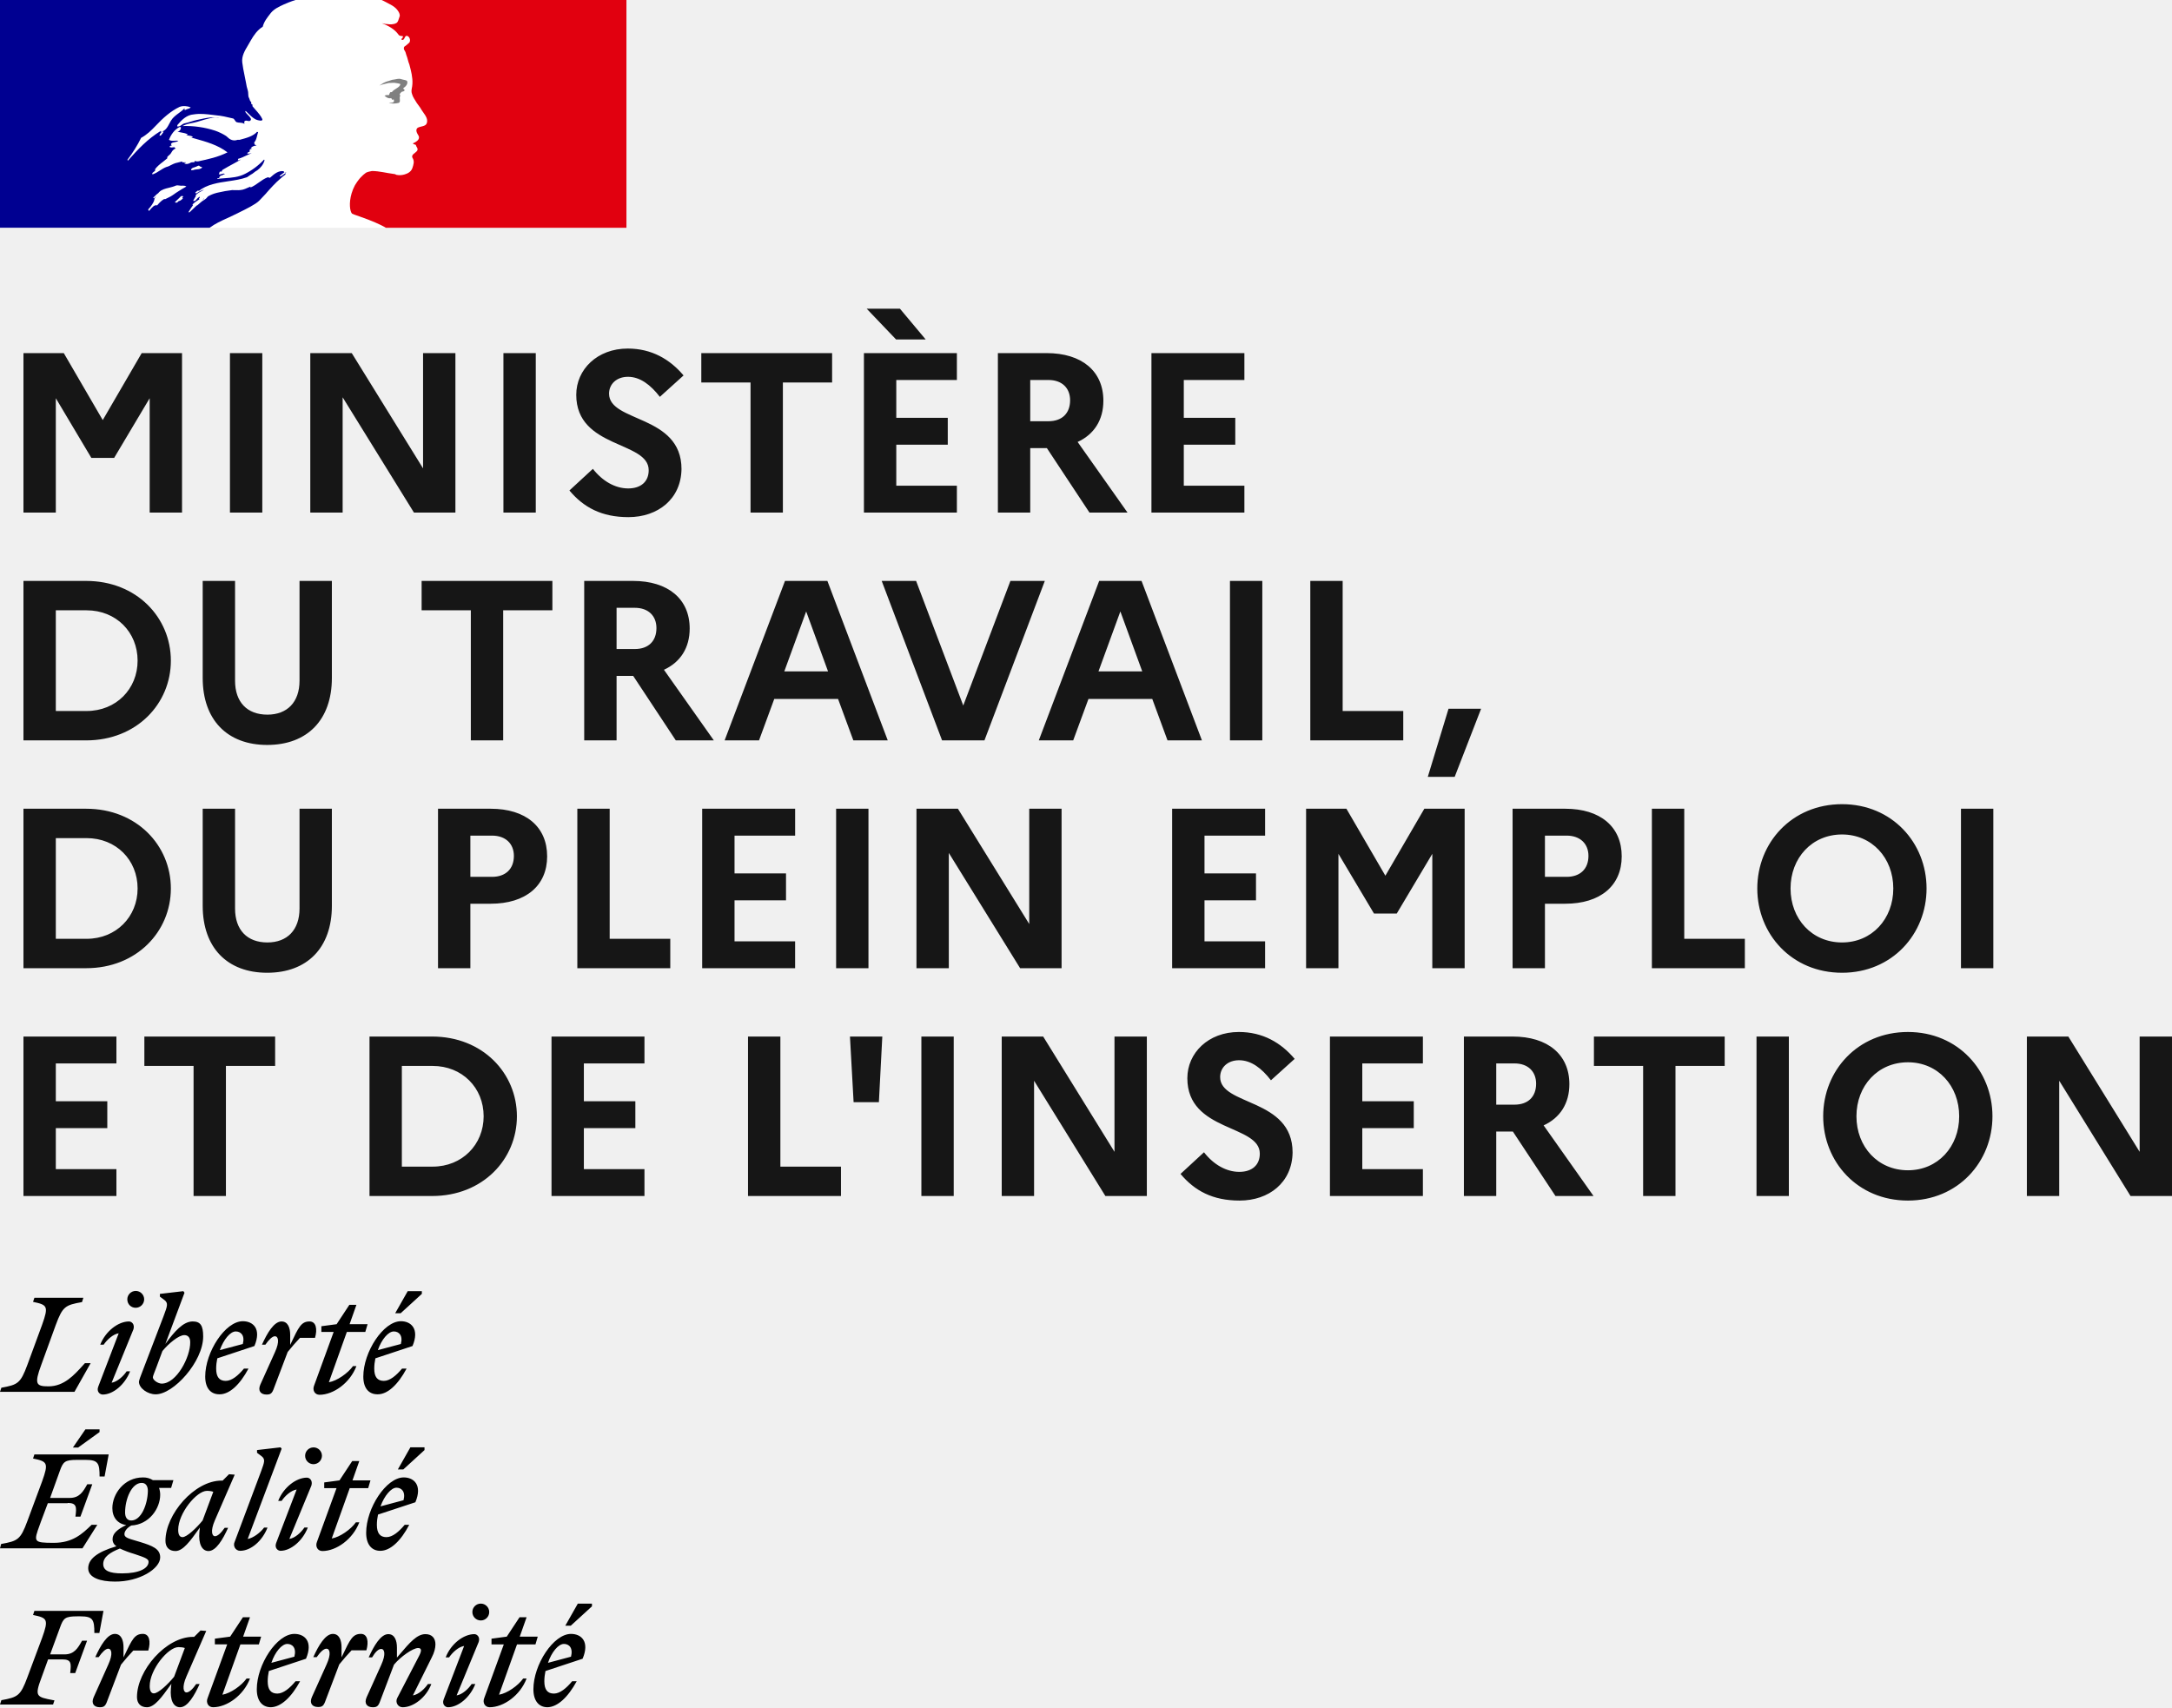
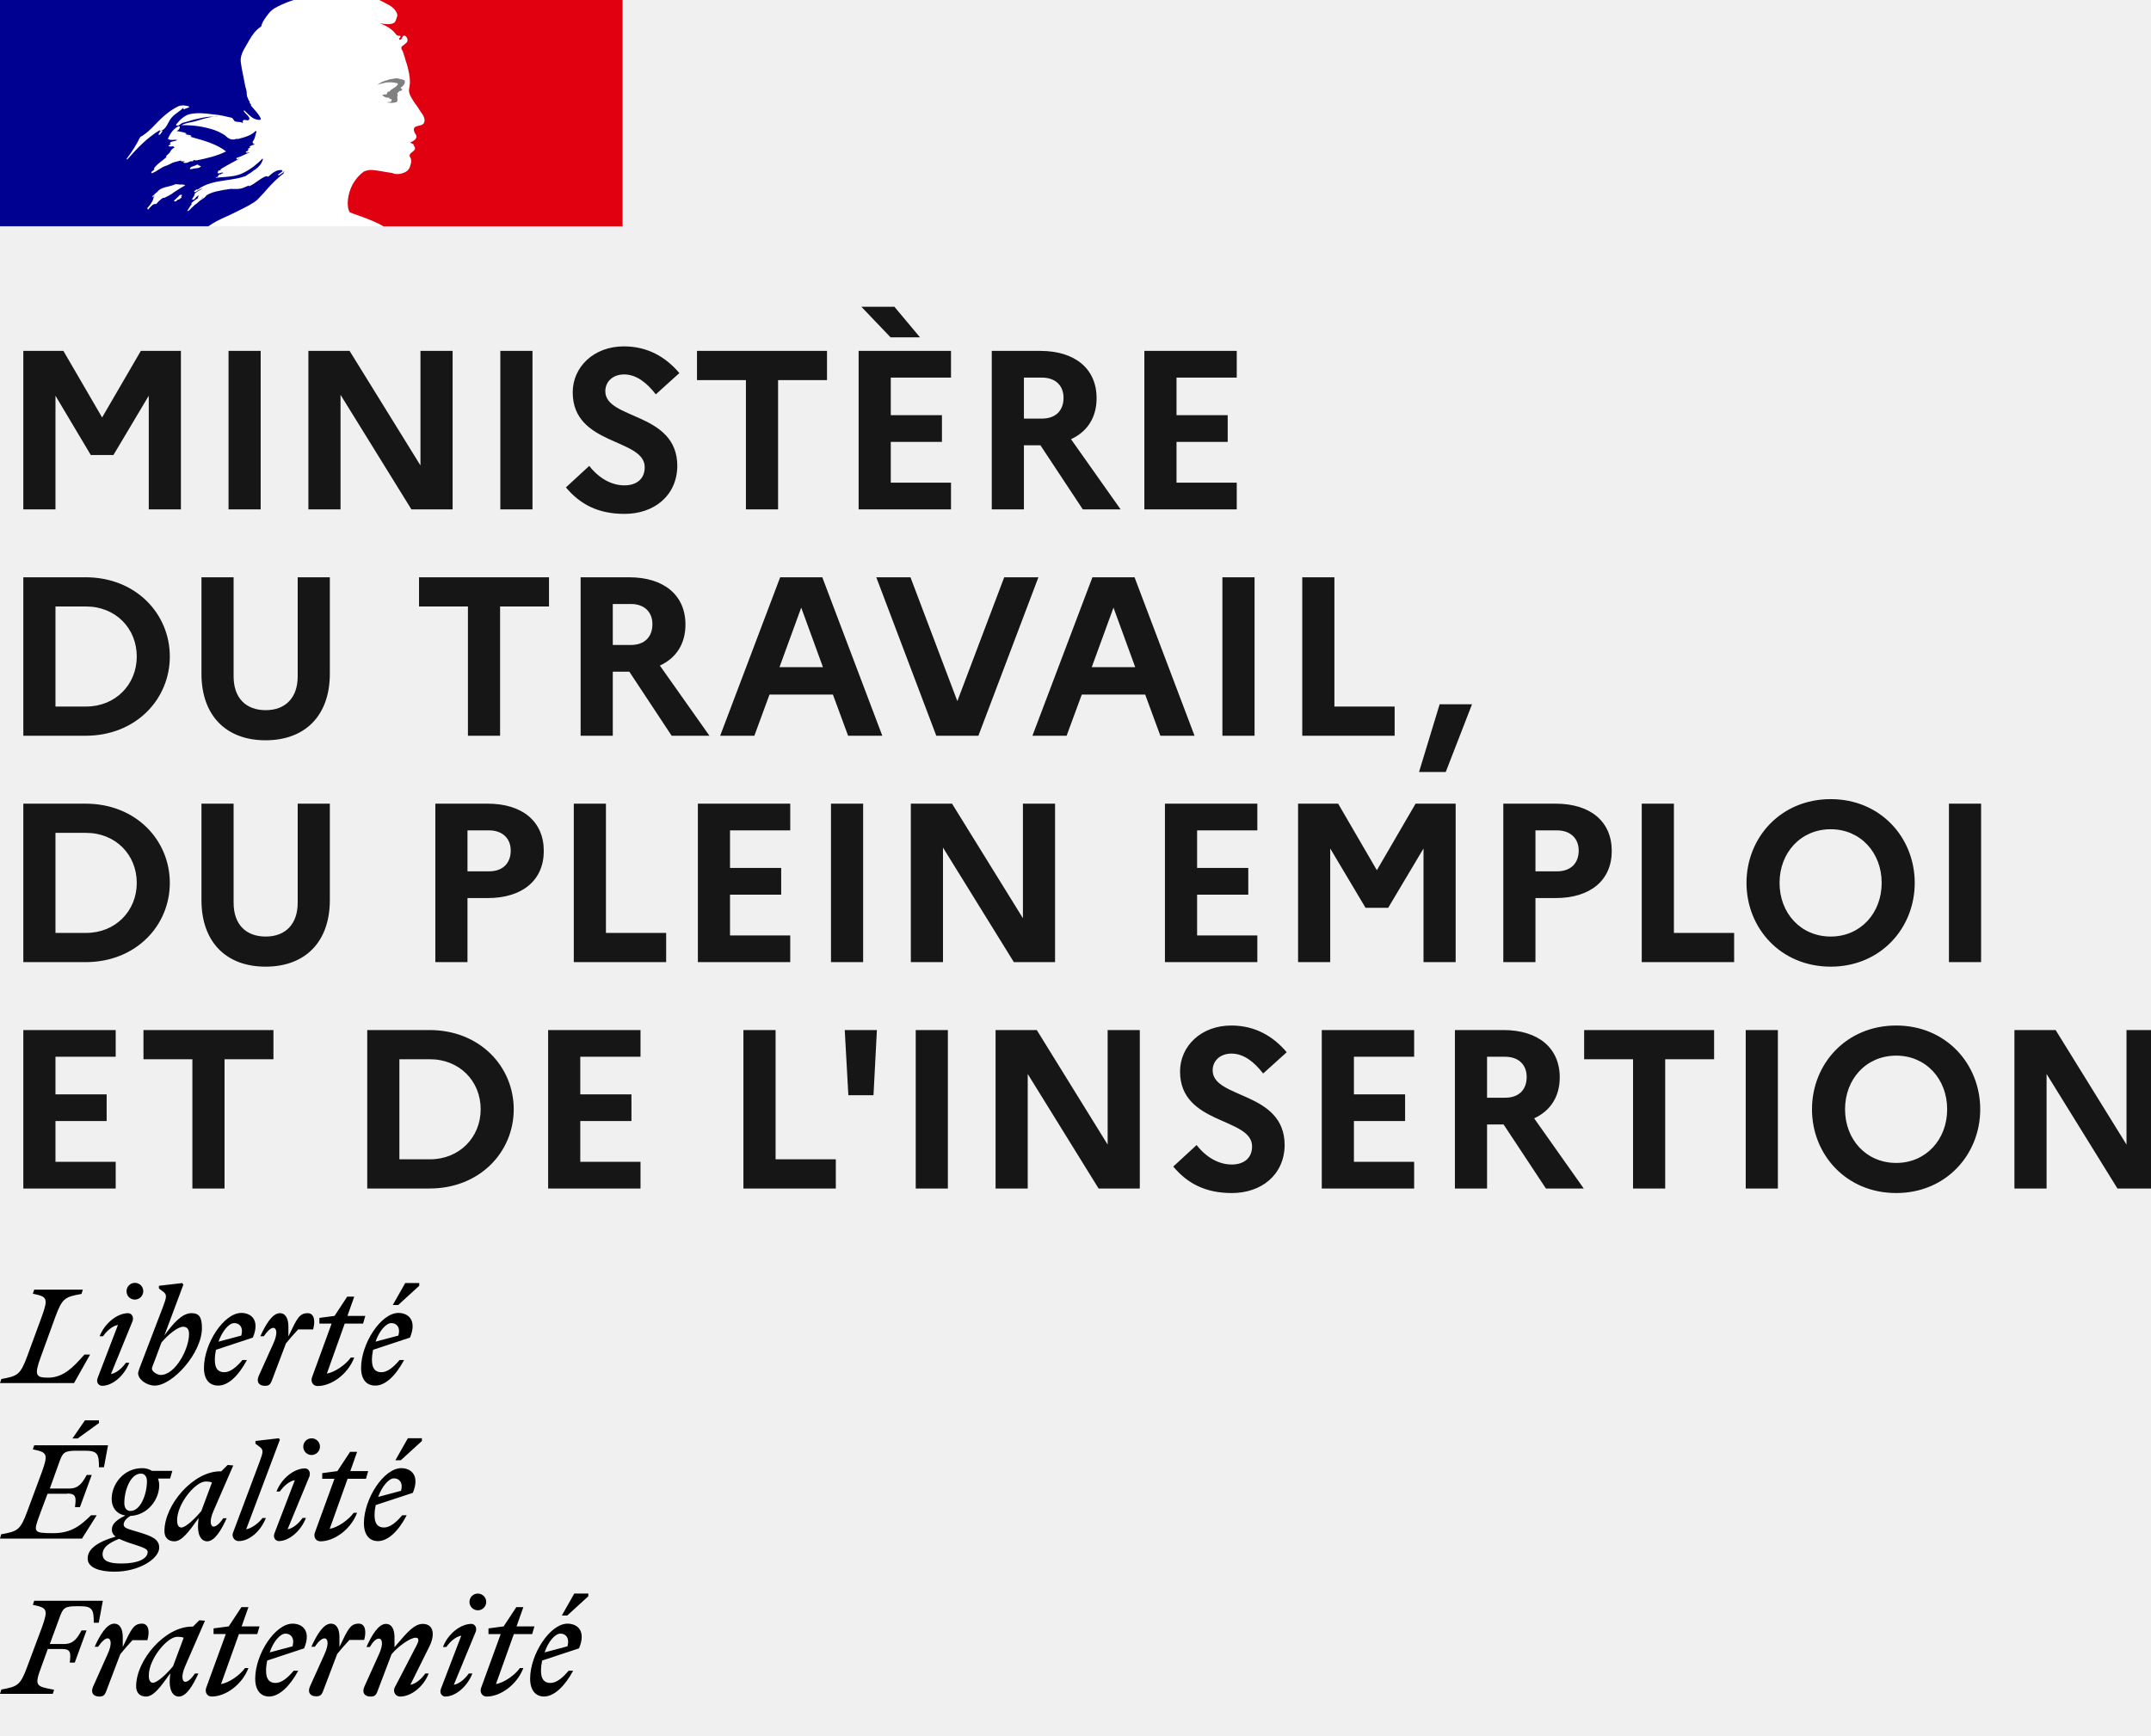
- <svg xmlns="http://www.w3.org/2000/svg" fill="none">
+ <svg xmlns="http://www.w3.org/2000/svg" width="114" height="92" fill="none">
  <path fill="#fff" d="M0 0h33v12H0z" />
  <path d="M10.656 10.55c.004 0 .008-.006.008-.006a.486.486 0 0 0 .092-.088c-.004 0-.008 0-.012-.006a1.79 1.79 0 0 0-.088.1Zm4.414-1.487-.07.06c.04-.01.07-.02.07-.06Z" fill="#000091" />
  <path fill-rule="evenodd" clip-rule="evenodd" d="M13.643 10.582c.127-.129.255-.265.383-.405h-.004c.24-.273.473-.534.752-.772.085-.078.166-.144.244-.199.011-.011.017-.028.023-.045.005-.017.011-.034.023-.044-.055.02-.099.054-.143.088-.046.034-.092.07-.151.091-.023 0-.047-.023-.023-.047.08-.058.162-.12.24-.183h-.016c-.023 0-.023-.023-.023-.047-.288-.045-.51.152-.708.328l-.013.011c-.03.016-.06 0-.082-.012a.076.076 0 0 0-.03-.011c-.175.059-.326.167-.479.276-.14.1-.281.202-.443.266V9.83a1.757 1.757 0 0 0-.163.068c-.08.036-.16.073-.243.092-.152.035-.293.03-.429.026a3.98 3.98 0 0 0-.133-.003 6.535 6.535 0 0 0-.738.13l-.08.018a.06.06 0 0 1-.011.004 1.69 1.69 0 0 0-.43.175l-.016.008-.015.02a.524.524 0 0 1-.17.156 1.257 1.257 0 0 0-.264.198c-.036.032-.072.064-.108.094a.06.06 0 0 1-.035.011c-.12.117-.24.234-.364.347-.008.008-.043.012-.07.008 0 0 .004 0 .004-.004l.011-.024.059-.093.033-.053c.01-.017.02-.035.032-.052.031-.047.063-.094.097-.137.008-.011.008-.023 0-.03a.044.044 0 0 0-.03-.012c.112-.11.243-.203.379-.285v-.004c-.016.004-.039-.008-.027-.023.011-.014.02-.03.03-.046l.008-.017c.003-.003.003-.006.004-.01l.004-.009-.008-.01c-.002-.003-.005-.005-.007-.01l-.024.016a.403.403 0 0 0-.13.114c-.036.045-.073.093-.129.093-.004 0-.023 0-.035-.004-.011 0-.02-.004-.023-.008v-.004h.004s.004-.004.004-.008c0 0 0-.004.004-.004a.102.102 0 0 1 .005-.01.083.083 0 0 0 .006-.01.08.08 0 0 1 .006-.009l.006-.01a.019.019 0 0 0 .004-.007c0-.003.002-.006.003-.008l.005-.008.011-.023.006-.01a.071.071 0 0 0 .006-.01.215.215 0 0 0 .015-.025l.016-.026c.004-.007.007-.015.015-.023l.012-.021.011-.022c.012-.02 0-.035-.015-.039a.522.522 0 0 1 .155-.136h-.008c.053-.027.109-.058.163-.09l.097-.054a.15.15 0 0 1 .038-.031 1.39 1.39 0 0 0-.356.179s-.031.012-.039.02c0 0-.023.007-.054-.02-.004-.004-.004-.008-.004-.016a.186.186 0 0 1 .071-.064.37.37 0 0 0 .065-.049c.023 0 .042 0 .042.024.446-.35.997-.431 1.548-.512.34-.05.68-.1.997-.213l.1-.068.102-.068a.708.708 0 0 0 .16-.107.96.96 0 0 1 .177-.12c.178-.136.313-.292.383-.521 0-.024-.023-.047-.023-.047a3.563 3.563 0 0 1-.992.748c-.343.181-.711.208-1.076.235-.137.01-.273.02-.407.038.023-.047.07-.047.112-.047 0-.055.026-.08.06-.11l.03-.027h.065c.012 0 .017-.011.023-.023.006-.012.012-.023.023-.023.047 0 .113-.024.09-.024-.036-.045-.088-.027-.145-.007-.054.019-.114.04-.17.007.021-.022.027-.05.033-.074.006-.026.012-.05.034-.062h.089c0-.047.046-.09.046-.09.202-.121.397-.227.589-.331.128-.07.254-.138.38-.21a.166.166 0 0 0-.07.02c-.035.017-.068.032-.109.003.024 0 .024-.016.024-.033 0-.016 0-.033.023-.033.145-.039.274-.102.407-.166.093-.045.188-.091.29-.13a.305.305 0 0 0-.086.016c-.053.015-.103.03-.162-.016.016-.008.028-.018.04-.027.025-.02.05-.04.096-.04v-.066c0-.023.023-.023.046-.023-.023 0-.046-.023-.046-.023.012-.025.036-.03.063-.036.024-.005.05-.01.072-.03-.023 0-.066 0-.066-.024.066-.09.179-.113.291-.136-.012-.024-.034-.024-.053-.024-.02 0-.036 0-.036-.023s.023-.023.046-.023h-.046c-.036-.019-.03-.052-.026-.074l.003-.016c.09-.107.12-.234.15-.36.015-.061.03-.123.051-.182-.023 0-.046 0-.046-.023-.218.242-.563.333-.891.42l-.031.009h-.113a.444.444 0 0 1-.383-.024.61.61 0 0 1-.133-.1 1.133 1.133 0 0 0-.092-.079 2.775 2.775 0 0 0-.561-.273 5.043 5.043 0 0 0-1.732-.25c.163-.089.337-.125.513-.16.09-.02.182-.038.273-.065l.172-.052c.32-.098.633-.194.975-.174a.377.377 0 0 0-.155-.005.606.606 0 0 1-.07.005c-.259-.02-.52.038-.793.098l-.175.038c-.107.023-.208.055-.31.087-.112.035-.225.07-.345.093a.509.509 0 0 0-.134.078c-.065.048-.128.093-.226.081v-.07c.225-.273.496-.541.856-.565.348-.056.677-.016 1.02.026l.173.021c.281.023.544.085.827.153l.03.007c.061 0 .096.054.13.107.027.043.054.085.094.095.055.02.11.023.165.026.08.006.161.01.242.064a.272.272 0 0 0-.006-.046c-.005-.03-.01-.06.006-.09.05-.05.107-.037.163-.024.044.01.088.02.127 0 .123-.076.008-.193-.107-.31-.056-.057-.112-.113-.14-.165 0-.024.022-.047.022-.047.051.046.099.093.146.14.117.117.232.231.393.312.112.047.383.113.337-.023-.08-.177-.216-.33-.353-.485a5.375 5.375 0 0 1-.166-.193v-.09c-.036 0-.044-.013-.055-.03a.14.14 0 0 0-.011-.017v-.09c-.057-.029-.07-.076-.082-.124-.008-.027-.015-.054-.03-.078-.04-.063-.042-.14-.045-.22a.657.657 0 0 0-.025-.189 2.315 2.315 0 0 1-.09-.386 9.584 9.584 0 0 0-.08-.403c-.047-.23-.093-.452-.12-.684-.036-.33.13-.61.301-.896.05-.084.102-.17.148-.257.159-.273.337-.541.631-.725.064-.266.24-.487.413-.707l.013-.017c.172-.214.459-.345.67-.441L14.96.23c.313-.14.596-.23.6-.23H0v11.996h11.04c.295-.214.588-.35.938-.51a17.12 17.12 0 0 0 .658-.315c.315-.155.817-.402 1.007-.59ZM10.14 8.963c-.044.005-.09.01-.073-.026.016-.079.097-.102.176-.125a.587.587 0 0 0 .095-.034l.013-.007.009-.005c.043-.023.097-.051.136-.035.027.038.06.048.092.057a.158.158 0 0 1 .067.033c-.084.084-.181.092-.28.1-.066.006-.133.012-.196.04a.43.43 0 0 0-.04.002Zm-3.427-.548c0 .024.023.047.023.047.542-.612 1.034-1.134 1.731-1.566.019-.008.012.002.003.015-.014.02-.033.046.02.032.231-.053.335-.25.436-.443.026-.05.052-.1.08-.146.106-.172.256-.282.407-.393.11-.08.22-.16.313-.265 0 .023 0 .047-.023.07.023.023.046.023.07.023a.368.368 0 0 1 .128-.055c.054-.016.106-.03.143-.08-.178-.071-.407-.094-.585-.024-.473.226-.875.588-1.259.997-.232.246-.472.475-.767.635a6.926 6.926 0 0 1-.72 1.153Zm1.89-1.449a.18.18 0 0 1-.035.05.151.151 0 0 0-.03.04.181.181 0 0 1-.09.09c-.022 0-.046 0-.046-.024.024-.09.09-.179.178-.202.024.004.024.027.024.046Zm.991 3.46a.29.29 0 0 0 .054-.066c.02-.047-.1-.035-.12-.023a.256.256 0 0 0-.042.045l-.004.005a.645.645 0 0 1-.054.054l-.039.036a3.23 3.23 0 0 1-.166.16c-.039.035.085.05.112.027a.778.778 0 0 0 .085-.078c.01 0 .02-.002.028-.003h.007c.064-.022.112-.067.158-.11l.012-.012c.016-.015-.004-.03-.03-.035Zm-.35-.253h-.001v.004a5.552 5.552 0 0 0-.071.05c-.06.042-.12.085-.185.121a2.97 2.97 0 0 1-.188.095 5.488 5.488 0 0 0-.11.053s0-.004-.004-.004c-.008-.011-.023-.015-.039-.007a1 1 0 0 0-.225.175.118.118 0 0 0-.03.031l-.035.035v.004a.58.58 0 0 0-.05.055.121.121 0 0 0-.01.012c-.007.007-.012.014-.022.019-.015.008-.054.008-.05-.016v-.004a.18.18 0 0 1-.039.02l-.017.01a.153.153 0 0 0-.018.01c-.004-.005-.011-.005-.015-.005s-.012 0-.016.004l-.027.023a1.514 1.514 0 0 0-.186.188s0 .004-.004.004c0 .002 0 .002-.002.003l-.002.004-.007.008a.021.021 0 0 0-.003.004c-.002.002-.003.004-.005.004l-.004.004a.081.081 0 0 1-.015.023.03.03 0 0 1-.02.008c-.004-.004-.008-.008-.008-.012l-.003-.005a.02.02 0 0 0-.004-.006l-.01-.018a.16.16 0 0 0-.01-.018v-.003c0-.002 0-.004-.002-.006a.014.014 0 0 1-.002-.006l.07-.082.004-.004a.164.164 0 0 0 .012-.013l.011-.014a.411.411 0 0 1 .02-.023l.02-.024.005-.01a2.06 2.06 0 0 0 .076-.107v-.004c.003-.003.007-.007.007-.015a.317.317 0 0 0 .031-.047l.023-.047v-.004l.004-.003.002-.004.002-.004.012-.027a.68.68 0 0 0 .011-.028v-.004l.004-.015a.053.053 0 0 0 .004-.012.056.056 0 0 1 .004-.012v-.004a.114.114 0 0 0 .004-.017.115.115 0 0 1 .004-.018c0-.004 0-.011-.004-.015a.648.648 0 0 1 .089-.121.013.013 0 0 0-.006.002.025.025 0 0 1-.003.002h-.003a.295.295 0 0 0-.047.04c-.012.012-.024.024-.038.034-.023.02-.07-.012-.039-.035a.458.458 0 0 0 .05-.047s0-.004.005-.004l.045-.046a.529.529 0 0 1 .07-.067 1.095 1.095 0 0 0 .082-.062c.016-.02.031-.039.05-.059 0 0 .004 0 .004-.003.133-.13.32-.175.511-.221.12-.03.242-.06.353-.11.063-.027.133-.016.202-.006a.446.446 0 0 0 .158.005c.066 0 .136 0 .202.047-.153.082-.3.175-.444.267l-.126.08h-.002Zm.484-1.588c-.018.002-.03.004-.02.014.066.066.202.043.295-.008.066-.047.135-.047.224-.047.024 0 .024-.043.024-.066.065.023.112.023.178.023.538-.113 1.057-.226 1.553-.475-.502-.388-1.12-.56-1.726-.73l-.3-.084c.022 0 .044.007.066.014.044.015.089.03.136-.014-.062-.05-.13-.059-.198-.068a.419.419 0 0 1-.163-.045c.006 0 .012 0 .019.002.023.005.052.01.07-.026-.117-.059-.235-.079-.354-.1-.06-.01-.122-.02-.184-.036a.222.222 0 0 0 .182-.226c0-.023-.046-.023-.07-.023-.267.136-.449.385-.561.677.101.06.21.053.317.046a.862.862 0 0 1 .178.001c-.05.048-.124.062-.194.074l-.077.016c-.07.015-.135.066-.112.113.016.02.031.027.05.031a.322.322 0 0 0-.14.082c.065.05.13.04.195.03a.53.53 0 0 1 .077-.007c0 .028.019.038.038.048.01.005.02.01.028.018a.405.405 0 0 0-.225.203.417.417 0 0 1-.13.155c-.034.03-.068.058-.094.094v.07a4.2 4.2 0 0 1-.228.184c-.156.12-.307.237-.427.405.023 0 .023.023.023.047-.021.032-.052.054-.08.076-.034.024-.066.048-.079.083 0 .024 0 .047.024.047.142-.047.265-.126.385-.204.11-.07.217-.139.335-.182.096-.023.18-.067.262-.11.07-.035.138-.07.21-.092.057-.012.119-.029.18-.045.063-.017.125-.033.18-.045 0 .024 0 .047.024.047h.178c-.01.026-.045.03-.069.033Z" fill="#000091" />
  <path d="M33 0H20.097s.023.004.12.055c.106.054.242.128.324.171.168.086.328.195.433.363.047.066.113.203.07.293-.046.113-.07.296-.183.34-.136.07-.316.07-.476.046-.09 0-.18-.024-.273-.047.34.137.66.297.886.613.023.046.113.066.203.066.023 0 .023.047.023.066-.047.047-.09.07-.066.137h.066c.113-.047.09-.273.25-.203.113.066.16.226.09.34-.09.089-.18.16-.274.226a.191.191 0 0 0 0 .16c.067.09.09.179.113.273.07.16.09.339.16.499.09.34.18.679.16 1.022 0 .18-.09.34-.023.523.047.18.16.316.25.476.09.136.179.226.25.363.136.226.385.452.272.725-.066.16-.316.137-.476.226-.136.114-.023.297.047.41.113.203-.136.34-.296.41.047.07.136.046.16.09.023.113.136.179.066.296-.09.136-.363.203-.226.41.09.16.03.335-.024.499-.066.203-.25.292-.41.34a.894.894 0 0 1-.428.023c-.047-.024-.09-.047-.137-.047-.386-.047-.772-.156-1.155-.156-.113.023-.226.043-.316.09a1.83 1.83 0 0 0-.273.241l-.003.004c-.016.02-.036.035-.051.055-.008.012-.02.023-.027.035-.008.008-.012.016-.02.023a2.385 2.385 0 0 0-.191.277c-.004.012-.012.02-.02.032a2.242 2.242 0 0 0-.171.417c-.156.519-.086.964.023 1.073.031.031.75.253 1.248.476.234.105.398.183.535.269h12.67V0H33Z" fill="#E1000F" />
  <path d="M20.863 4.375c.09.023.226.023.226.07-.047.18-.315.226-.451.409h-.07c-.067.047-.047.16-.113.16-.066-.024-.136 0-.203.023.09.09.203.16.339.136.023 0 .066.047.066.09 0 0 .023 0 .047-.023.023 0 .046 0 .046.023v.09c-.066.09-.183.046-.272.066a.985.985 0 0 0 .521 0c.137-.047 0-.273.09-.386-.047 0 0-.07-.047-.07.047-.047.09-.113.136-.136.047 0 .113-.024.136-.07 0-.047-.09-.067-.07-.113.137-.09.25-.226.203-.363-.024-.07-.203-.07-.315-.113-.113-.043-.25 0-.386.024-.112 0-.225.07-.338.09-.16.046-.296.136-.428.225.16-.066.315-.09.498-.136.136.004.249-.027.385.004" fill="gray" />
  <path d="M1.236 27H2.94v-6.024l1.872 3.144h1.2l1.872-3.144V27h1.704v-8.4H7.464l-2.052 3.528L3.36 18.6H1.236V27Zm10.876 0h1.704v-8.4h-1.704V27Zm4.232 0h1.704v-6.072L21.804 27h2.184v-8.4h-1.704v6.072L18.528 18.6h-2.184V27Zm10.173 0h1.704v-8.4h-1.704V27Zm3.476-1.164c.744.888 1.692 1.404 3.108 1.404 1.548 0 2.772-.948 2.796-2.532 0-2.88-3.816-2.448-3.816-3.972 0-.504.396-.888.996-.888.636 0 1.188.42 1.68 1.056l1.248-1.128c-.72-.852-1.68-1.416-2.94-1.416-1.608 0-2.712 1.104-2.712 2.436 0 2.844 3.816 2.424 3.816 3.972 0 .6-.408.96-1.08.96-.684 0-1.356-.384-1.86-1.032l-1.236 1.14Zm6.948-5.688h2.592V27h1.704v-6.852h2.593V18.6h-6.89v1.548Zm10.257-2.268h1.56l-1.356-1.62H45.65l1.548 1.62ZM45.506 27h4.896v-1.416H47.21v-2.16h2.712v-1.416H47.21v-1.992h3.192V18.6h-4.896V27Zm7.056 0h1.704v-3.396h.876L57.386 27h2.004l-2.628-3.72c.864-.396 1.356-1.152 1.356-2.172 0-1.56-1.14-2.508-2.988-2.508h-2.568V27Zm2.664-6.984c.72 0 1.14.432 1.14 1.068 0 .684-.42 1.104-1.14 1.104h-.96v-2.172h.96ZM60.65 27h4.896v-1.416h-3.192v-2.16h2.712v-1.416h-2.712v-1.992h3.192V18.6H60.65V27ZM1.236 39h3.3C7.2 39 9 37.068 9 34.8c0-2.268-1.8-4.2-4.464-4.2h-3.3V39Zm3.324-6.852c1.56 0 2.688 1.152 2.688 2.652 0 1.488-1.128 2.652-2.688 2.652H2.94v-5.304h1.62Zm11.217 3.708c0 1.128-.648 1.788-1.692 1.788-1.068 0-1.704-.66-1.704-1.788V30.6h-1.704v5.112c0 2.208 1.296 3.528 3.396 3.528 2.112 0 3.408-1.32 3.408-3.528V30.6h-1.704v5.256Zm6.431-3.708H24.8V39h1.704v-6.852h2.592V30.6h-6.888v1.548ZM30.773 39h1.704v-3.396h.876L35.597 39H37.6l-2.628-3.72c.864-.396 1.356-1.152 1.356-2.172 0-1.56-1.14-2.508-2.988-2.508h-2.568V39Zm2.664-6.984c.72 0 1.14.432 1.14 1.068 0 .684-.42 1.104-1.14 1.104h-.96v-2.172h.96ZM38.167 39h1.813l.803-2.184h3.36L44.948 39h1.813l-3.18-8.4h-2.233l-3.18 8.4Zm3.145-3.636 1.152-3.156 1.151 3.156h-2.303Zm5.13-4.764 3.18 8.4h2.232l3.18-8.4h-1.812l-2.484 6.564-2.484-6.564h-1.812Zm8.275 8.4h1.812l.804-2.184h3.36L61.497 39h1.812l-3.18-8.4h-2.232l-3.18 8.4Zm3.144-3.636 1.152-3.156 1.152 3.156h-2.304ZM64.786 39h1.704v-8.4h-1.704V39Zm4.232 0h4.896v-1.548h-3.192V30.6h-1.704V39Zm7.605 1.92 1.392-3.588h-1.716l-1.092 3.588h1.416ZM1.236 51h3.3C7.2 51 9 49.068 9 46.8c0-2.268-1.8-4.2-4.464-4.2h-3.3V51Zm3.324-6.852c1.56 0 2.688 1.152 2.688 2.652 0 1.488-1.128 2.652-2.688 2.652H2.94v-5.304h1.62Zm11.217 3.708c0 1.128-.648 1.788-1.692 1.788-1.068 0-1.704-.66-1.704-1.788V42.6h-1.704v5.112c0 2.208 1.296 3.528 3.396 3.528 2.112 0 3.408-1.32 3.408-3.528V42.6h-1.704v5.256ZM23.072 51h1.704v-3.396h1.068c1.848 0 2.976-.948 2.976-2.496 0-1.56-1.128-2.508-2.976-2.508h-2.772V51Zm2.844-6.984c.72 0 1.152.432 1.152 1.068 0 .684-.432 1.104-1.152 1.104h-1.14v-2.172h1.14ZM30.41 51h4.896v-1.548h-3.192V42.6H30.41V51Zm6.575 0h4.896v-1.416H38.69v-2.16h2.712v-1.416H38.69v-1.992h3.192V42.6h-4.896V51Zm7.056 0h1.704v-8.4h-1.704V51Zm4.232 0h1.704v-6.072L53.733 51h2.184v-8.4h-1.704v6.072L50.457 42.6h-2.184V51Zm13.467 0h4.897v-1.416h-3.192v-2.16h2.712v-1.416h-2.712v-1.992h3.192V42.6H61.74V51Zm7.057 0H70.5v-6.024l1.872 3.144h1.2l1.872-3.144V51h1.704v-8.4h-2.124l-2.052 3.528L70.92 42.6h-2.124V51Zm10.876 0h1.704v-3.396h1.068c1.848 0 2.976-.948 2.976-2.496 0-1.56-1.128-2.508-2.976-2.508h-2.772V51Zm2.844-6.984c.72 0 1.152.432 1.152 1.068 0 .684-.432 1.104-1.152 1.104h-1.14v-2.172h1.14ZM87.01 51h4.897v-1.548h-3.192V42.6H87.01V51Zm10.016-8.64c-2.652 0-4.464 2.04-4.464 4.44 0 2.4 1.812 4.44 4.464 4.44 2.64 0 4.452-2.04 4.452-4.44 0-2.4-1.812-4.44-4.452-4.44Zm0 7.284c-1.584 0-2.712-1.236-2.712-2.844 0-1.608 1.128-2.844 2.712-2.844 1.572 0 2.7 1.236 2.7 2.844 0 1.608-1.128 2.844-2.7 2.844ZM103.291 51h1.704v-8.4h-1.704V51ZM1.236 63h4.896v-1.416H2.94v-2.16h2.712v-1.416H2.94v-1.992h3.192V54.6H1.236V63Zm6.368-6.852h2.592V63H11.9v-6.852h2.592V54.6H7.604v1.548ZM19.463 63h3.3c2.664 0 4.464-1.932 4.464-4.2 0-2.268-1.8-4.2-4.464-4.2h-3.3V63Zm3.324-6.852c1.56 0 2.688 1.152 2.688 2.652 0 1.488-1.128 2.652-2.688 2.652h-1.62v-5.304h1.62ZM29.05 63h4.896v-1.416h-3.192v-2.16h2.712v-1.416h-2.712v-1.992h3.192V54.6H29.05V63Zm10.35 0h4.897v-1.548h-3.192V54.6H39.4V63Zm6.894-4.944.18-3.456H44.77l.192 3.456h1.332ZM48.532 63h1.704v-8.4h-1.704V63Zm4.232 0h1.704v-6.072L58.224 63h2.184v-8.4h-1.704v6.072L54.948 54.6h-2.184V63Zm9.417-1.164c.745.888 1.693 1.404 3.109 1.404 1.547 0 2.771-.948 2.795-2.532 0-2.88-3.816-2.448-3.816-3.972 0-.504.396-.888.996-.888.636 0 1.189.42 1.68 1.056l1.249-1.128c-.72-.852-1.68-1.416-2.94-1.416-1.609 0-2.713 1.104-2.713 2.436 0 2.844 3.817 2.424 3.817 3.972 0 .6-.409.96-1.08.96-.684 0-1.357-.384-1.86-1.032l-1.236 1.14ZM70.052 63h4.896v-1.416h-3.192v-2.16h2.712v-1.416h-2.712v-1.992h3.192V54.6h-4.896V63Zm7.056 0h1.704v-3.396h.876L81.932 63h2.004l-2.628-3.72c.864-.396 1.356-1.152 1.356-2.172 0-1.56-1.14-2.508-2.988-2.508h-2.568V63Zm2.664-6.984c.72 0 1.14.432 1.14 1.068 0 .684-.42 1.104-1.14 1.104h-.96v-2.172h.96Zm4.185.132h2.592V63h1.704v-6.852h2.592V54.6h-6.888v1.548ZM92.521 63h1.704v-8.4h-1.704V63Zm7.976-8.64c-2.652 0-4.464 2.04-4.464 4.44 0 2.4 1.812 4.44 4.464 4.44 2.64 0 4.452-2.04 4.452-4.44 0-2.4-1.812-4.44-4.452-4.44Zm0 7.284c-1.584 0-2.712-1.236-2.712-2.844 0-1.608 1.128-2.844 2.712-2.844 1.572 0 2.7 1.236 2.7 2.844 0 1.608-1.128 2.844-2.7 2.844ZM106.762 63h1.704v-6.072L112.222 63h2.184v-8.4h-1.704v6.072l-3.756-6.072h-2.184V63Z" fill="#161616" />
  <path fill-rule="evenodd" clip-rule="evenodd" d="m31.18 84.614-1.116 1.02h-.288l.66-1.164h.744v.144Zm-.804 3.947h-.24c-.3.36-.636.648-.96.648-.336 0-.504-.204-.504-.648 0-.18.024-.372.06-.54l1.956-.647c.384-.912-.072-1.308-.612-1.308-.924 0-1.98 1.62-1.98 2.915 0 .612.288.948.744.948.528-.012 1.08-.528 1.536-1.368Zm-.671-1.967c.264 0 .492.204.372.672l-1.213.324c.192-.576.552-.996.84-.996Zm-3.816.024h.648l-1.032 2.831c-.096.24.036.48.288.48.732 0 1.608-.624 1.944-1.512h-.18c-.264.372-.84.78-1.272.852l.948-2.651h.972l.12-.408h-.948l.36-1.02h-.372l-.672 1.02-.804.108v.3Zm-.901-.54c.132 0 .312.144.228.408l-1.164 2.82c.3-.048.612-.336.792-.6h.192c-.276.708-.9 1.224-1.44 1.224-.132 0-.325-.144-.229-.408l1.08-2.82c-.3.048-.611.336-.791.6h-.18c.276-.72.948-1.224 1.512-1.224Zm.337-.72a.443.443 0 1 0 0-.888.443.443 0 1 0 0 .888Zm-5.245 2.34c.264-.576.168-.84 0-.84-.144 0-.312.156-.48.444h-.18c.276-.612.636-1.224 1.032-1.224.336 0 .456.336.456.708v.528l.158-.185.002-.002c.506-.595.894-1.049 1.34-1.049.348 0 .528.216.528.54 0 .192-.06.432-.192.684l-.996 2.004c.3-.048.612-.336.792-.6h.18c-.276.72-.948 1.224-1.512 1.224-.252 0-.396-.264-.288-.48l1.152-2.22c.132-.252.156-.42-.048-.42-.276 0-.924.456-1.272.876l-.756 1.992c-.084.204-.168.252-.36.252-.312 0-.468-.204-.324-.528l.768-1.704Zm-.781-.768c.132-.457.06-.865-.288-.865-.434 0-.57.287-.991 1.174l-.03.063v-.529c0-.371-.12-.707-.456-.707-.396 0-.756.611-1.032 1.224h.18c.192-.277.372-.445.516-.445.168 0 .264.264 0 .84l-.768 1.704c-.144.324.012.528.324.528.192 0 .276-.048.36-.252l.756-1.992c.216-.264.409-.492.649-.743h.78Zm-3.793.336c.12-.468-.108-.672-.372-.672-.288 0-.648.42-.84.996l1.212-.324Zm.3 1.295h-.24c-.3.36-.636.648-.96.648-.336 0-.505-.204-.505-.648 0-.18.024-.372.06-.54l1.957-.647c.384-.912-.072-1.308-.612-1.308-.925 0-1.98 1.62-1.98 2.915 0 .612.287.948.744.948.528-.012 1.08-.528 1.536-1.368Zm-3.84-1.944h-.648v-.3l.805-.107.672-1.02h.372l-.36 1.02h.948l-.12.408h-.972l-.949 2.651c.432-.072 1.009-.48 1.273-.852h.18c-.336.888-1.213 1.512-1.945 1.512-.252 0-.384-.24-.288-.48l1.033-2.831Zm-4.08 2.197c0-.876.973-2.052 1.513-2.052.12 0 .24.012.336.048l-.564 1.512c-.324.396-.828.876-1.068.876-.133 0-.217-.12-.217-.384Zm2.677-2.928.3.024-1.044 2.4c-.252.576-.144.84 0 .84s.324-.168.516-.444h.18c-.276.612-.636 1.224-1.032 1.224-.336 0-.54-.36-.48-1.008l.024-.228-.065.091c-.43.6-.82 1.145-1.22 1.145-.347 0-.527-.216-.527-.54 0-1.392 1.524-3.168 2.952-3.168h.06l.336-.336ZM7.814 86.93c.132-.457.06-.865-.288-.865-.434 0-.57.287-.99 1.174l-.03.063v-.529c0-.371-.12-.707-.456-.707-.396 0-.756.611-1.032 1.224h.18c.192-.277.372-.445.504-.445.168 0 .264.264 0 .84l-.768 1.716c-.144.324.012.528.324.528.192 0 .276-.048.36-.252l.756-1.992c.216-.264.408-.492.648-.743h.792v-.012Zm-4.946 2.639-.072.216H0l.072-.228c.864-.156 1.008-.228 1.368-1.2l.78-2.088c.348-.972.276-1.044-.48-1.2l.072-.216H5.45l-.216 1.164H4.97c0-.696-.072-.876-.732-.876H4.07c-.648 0-.733.096-.913.6l-.516 1.404h.756c.505 0 .697-.312.925-.72h.264l-.624 1.704h-.264c.06-.516.06-.72-.409-.72h-.756l-.348.96c-.376.999-.268 1.02.627 1.189l.057.01Zm2.377-14.135-1.116.805v.011H3.84l.66-.96h.744v.144Zm7.802 5.63 1.788-4.754-.06-.072-1.236.144v.144l.24.18c.205.16.151.309-.019.775l-.029.078-1.368 3.65c-.108.216.036.48.288.48.564 0 1.164-.516 1.44-1.224h-.18c-.192.264-.576.552-.864.6Zm8.197-3.661 1.116-1.02v-.145h-.744l-.66 1.165h.288Zm.071 2.917h.24c-.444.853-.996 1.37-1.524 1.37-.456 0-.744-.337-.744-.95 0-1.296 1.056-2.917 1.98-2.917.528 0 .996.396.612 1.309l-1.968.648c-.036.168-.06.36-.06.54 0 .445.168.649.504.649.324 0 .66-.288.96-.649Zm-.06-1.296c.12-.456-.109-.66-.373-.66-.276 0-.636.42-.84.984l1.212-.324Zm-3.53-.637h-.647v-.3l.804-.108.672-1.02h.372l-.36 1.02h.948l-.12.408h-.972l-.948 2.653c.432-.072 1.008-.48 1.272-.852h.18c-.336.888-1.212 1.513-1.944 1.513-.252 0-.384-.24-.288-.48l1.032-2.834Zm-1.32-.144c.072-.264-.096-.408-.24-.408-.564 0-1.236.516-1.512 1.225h.18c.18-.265.492-.553.792-.6l-1.08 2.82c-.096.265.096.409.228.409.54 0 1.164-.516 1.44-1.225h-.18c-.18.264-.492.552-.792.6l1.165-2.82Zm.553-1.56a.45.45 0 0 1-.444.444.443.443 0 1 1 .444-.444Zm-6.06 1.848c-.54 0-1.512 1.177-1.512 2.053 0 .265.084.385.228.385.228 0 .733-.48 1.057-.877l.564-1.513a1.035 1.035 0 0 0-.336-.047Zm1.465-.852-.3-.024-.336.336h-.06c-1.428 0-2.952 1.777-2.952 3.17 0 .324.18.54.528.54.4 0 .789-.544 1.219-1.145l.065-.091-.024.228c-.06.648.144 1.008.48 1.008.396 0 .756-.612 1.032-1.224h-.18c-.192.276-.372.444-.516.444-.144 0-.252-.264 0-.84l1.044-2.402Zm-6.05 3.89c-.516.204-.876.444-.876.816 0 .349.324.493.997.493.9 0 1.392-.264 1.392-.612 0-.157-.204-.229-.744-.409a5.367 5.367 0 0 1-.768-.288Zm.6-1.477c-.24 0-.324-.204-.324-.42 0-.696.336-1.56.876-1.56.24 0 .324.204.324.42-.012.708-.348 1.56-.876 1.56Zm.457 1.129c.66.204 1.068.36 1.068.816 0 .588-1.08 1.285-2.388 1.273-.756 0-1.404-.204-1.404-.697 0-.468.432-.852 1.488-1.164a.422.422 0 0 1-.204-.384c0-.288.264-.516.72-.733-.444-.06-.732-.396-.732-.888 0-.756.624-1.62 1.608-1.62a.94.94 0 0 1 .528.143h1.08l-.12.408h-.636c.036.109.06.228.06.36 0 .733-.588 1.573-1.524 1.621-.24.133-.36.313-.36.457 0 .17.196.227.63.353l.186.055Zm-3.805-2.053c.468 0 .48.204.408.72h.264l.624-1.705h-.264c-.228.409-.42.72-.924.72H2.64l.505-1.404c.18-.504.264-.6.912-.6h.456c.66 0 .732.18.732.876h.264l.216-1.164H1.812l-.072.216c.756.156.828.228.48 1.2l-.78 2.101c-.36.973-.504 1.045-1.38 1.201l-.06.228h4.345l.78-1.237h-.3c-.504.493-1.008.949-1.993.949-1.082 0-1.063-.053-.738-.946l.066-.183.36-.96h1.045v-.012Zm3.585-10.28a.45.45 0 0 0 .444-.444.443.443 0 1 0-.888 0c0 .252.192.444.444.444Zm3.552 1.51c0-.575-.144-.791-.552-.791-.504 0-.971.54-1.44 1.187l1.008-2.698-.06-.084-1.235.144v.144l.24.18c.209.162.148.324-.03.802l-.018.05-1.092 2.854c-.096.24-.204.528-.204.6 0 .335.456.66.876.66.936.011 2.507-1.716 2.507-3.047Zm10.402-1.223 1.116-1.02v-.143h-.744l-.66 1.163h.288Zm.073 2.915h.24c-.457.852-1.008 1.367-1.536 1.355-.456 0-.744-.324-.744-.935 0-1.296 1.056-2.915 1.98-2.915.527 0 .995.396.611 1.307l-1.955.648c-.036.168-.06.36-.06.54 0 .444.168.648.504.648.324 0 .66-.288.96-.648Zm-.062-1.296c.12-.455-.108-.66-.372-.66-.287 0-.647.42-.84.984l1.212-.323Zm-3.54-.635h-.648v-.3l.804-.107.671-1.02h.372l-.36 1.02h.948l-.12.407h-.972l-.947 2.651c.432-.072 1.008-.48 1.271-.851h.18c-.335.887-1.211 1.511-1.943 1.511-.252 0-.384-.24-.288-.48l1.032-2.83Zm-.982.312c.132-.456.06-.863-.288-.863-.434 0-.57.286-.99 1.173l-.03.062v-.528c0-.371-.12-.707-.456-.707-.395 0-.755.611-1.031 1.223h.18c.192-.276.372-.444.504-.444.168 0 .264.264 0 .84l-.768 1.703c-.144.324.012.528.324.528.192 0 .276-.048.36-.252l.755-1.991c.216-.264.408-.492.648-.744h.792Zm-3.803.323c.12-.455-.108-.66-.372-.66-.288 0-.636.42-.84.984l1.212-.323Zm.3 1.296h-.24c-.3.36-.636.648-.96.648-.336 0-.504-.204-.504-.648 0-.18.024-.372.06-.54l1.955-.648c.384-.911-.072-1.307-.612-1.307-.923 0-1.98 1.62-1.98 2.915 0 .611.289.935.745.935.527.012 1.08-.503 1.535-1.355Zm-5.039.456c0 .156.276.336.468.336.78 0 1.512-1.403 1.5-2.183 0-.264-.132-.372-.312-.372-.288 0-.816.432-1.152.84l-.312.84c-.108.275-.192.491-.192.54Zm-1.26-2.938c.145 0 .313.144.24.407l-1.151 2.82c.3-.049.612-.337.792-.6h.18c-.276.707-.9 1.223-1.44 1.223-.144 0-.336-.144-.24-.408l1.08-2.819c-.3.048-.612.336-.792.6h-.18c.276-.707.948-1.223 1.512-1.223Zm-4.98-1.248h2.58l-.072.228c-.876.156-1.02.228-1.38 1.2l-.767 2.11c-.372 1.008-.276 1.128.383 1.128.816 0 1.35-.592 1.817-1.11l.103-.113h.3l-.852 1.511H0l.072-.216c.864-.156 1.008-.228 1.368-1.2l.78-2.122c.347-.972.276-1.044-.48-1.2l.072-.216Z" fill="#000" />
</svg>
